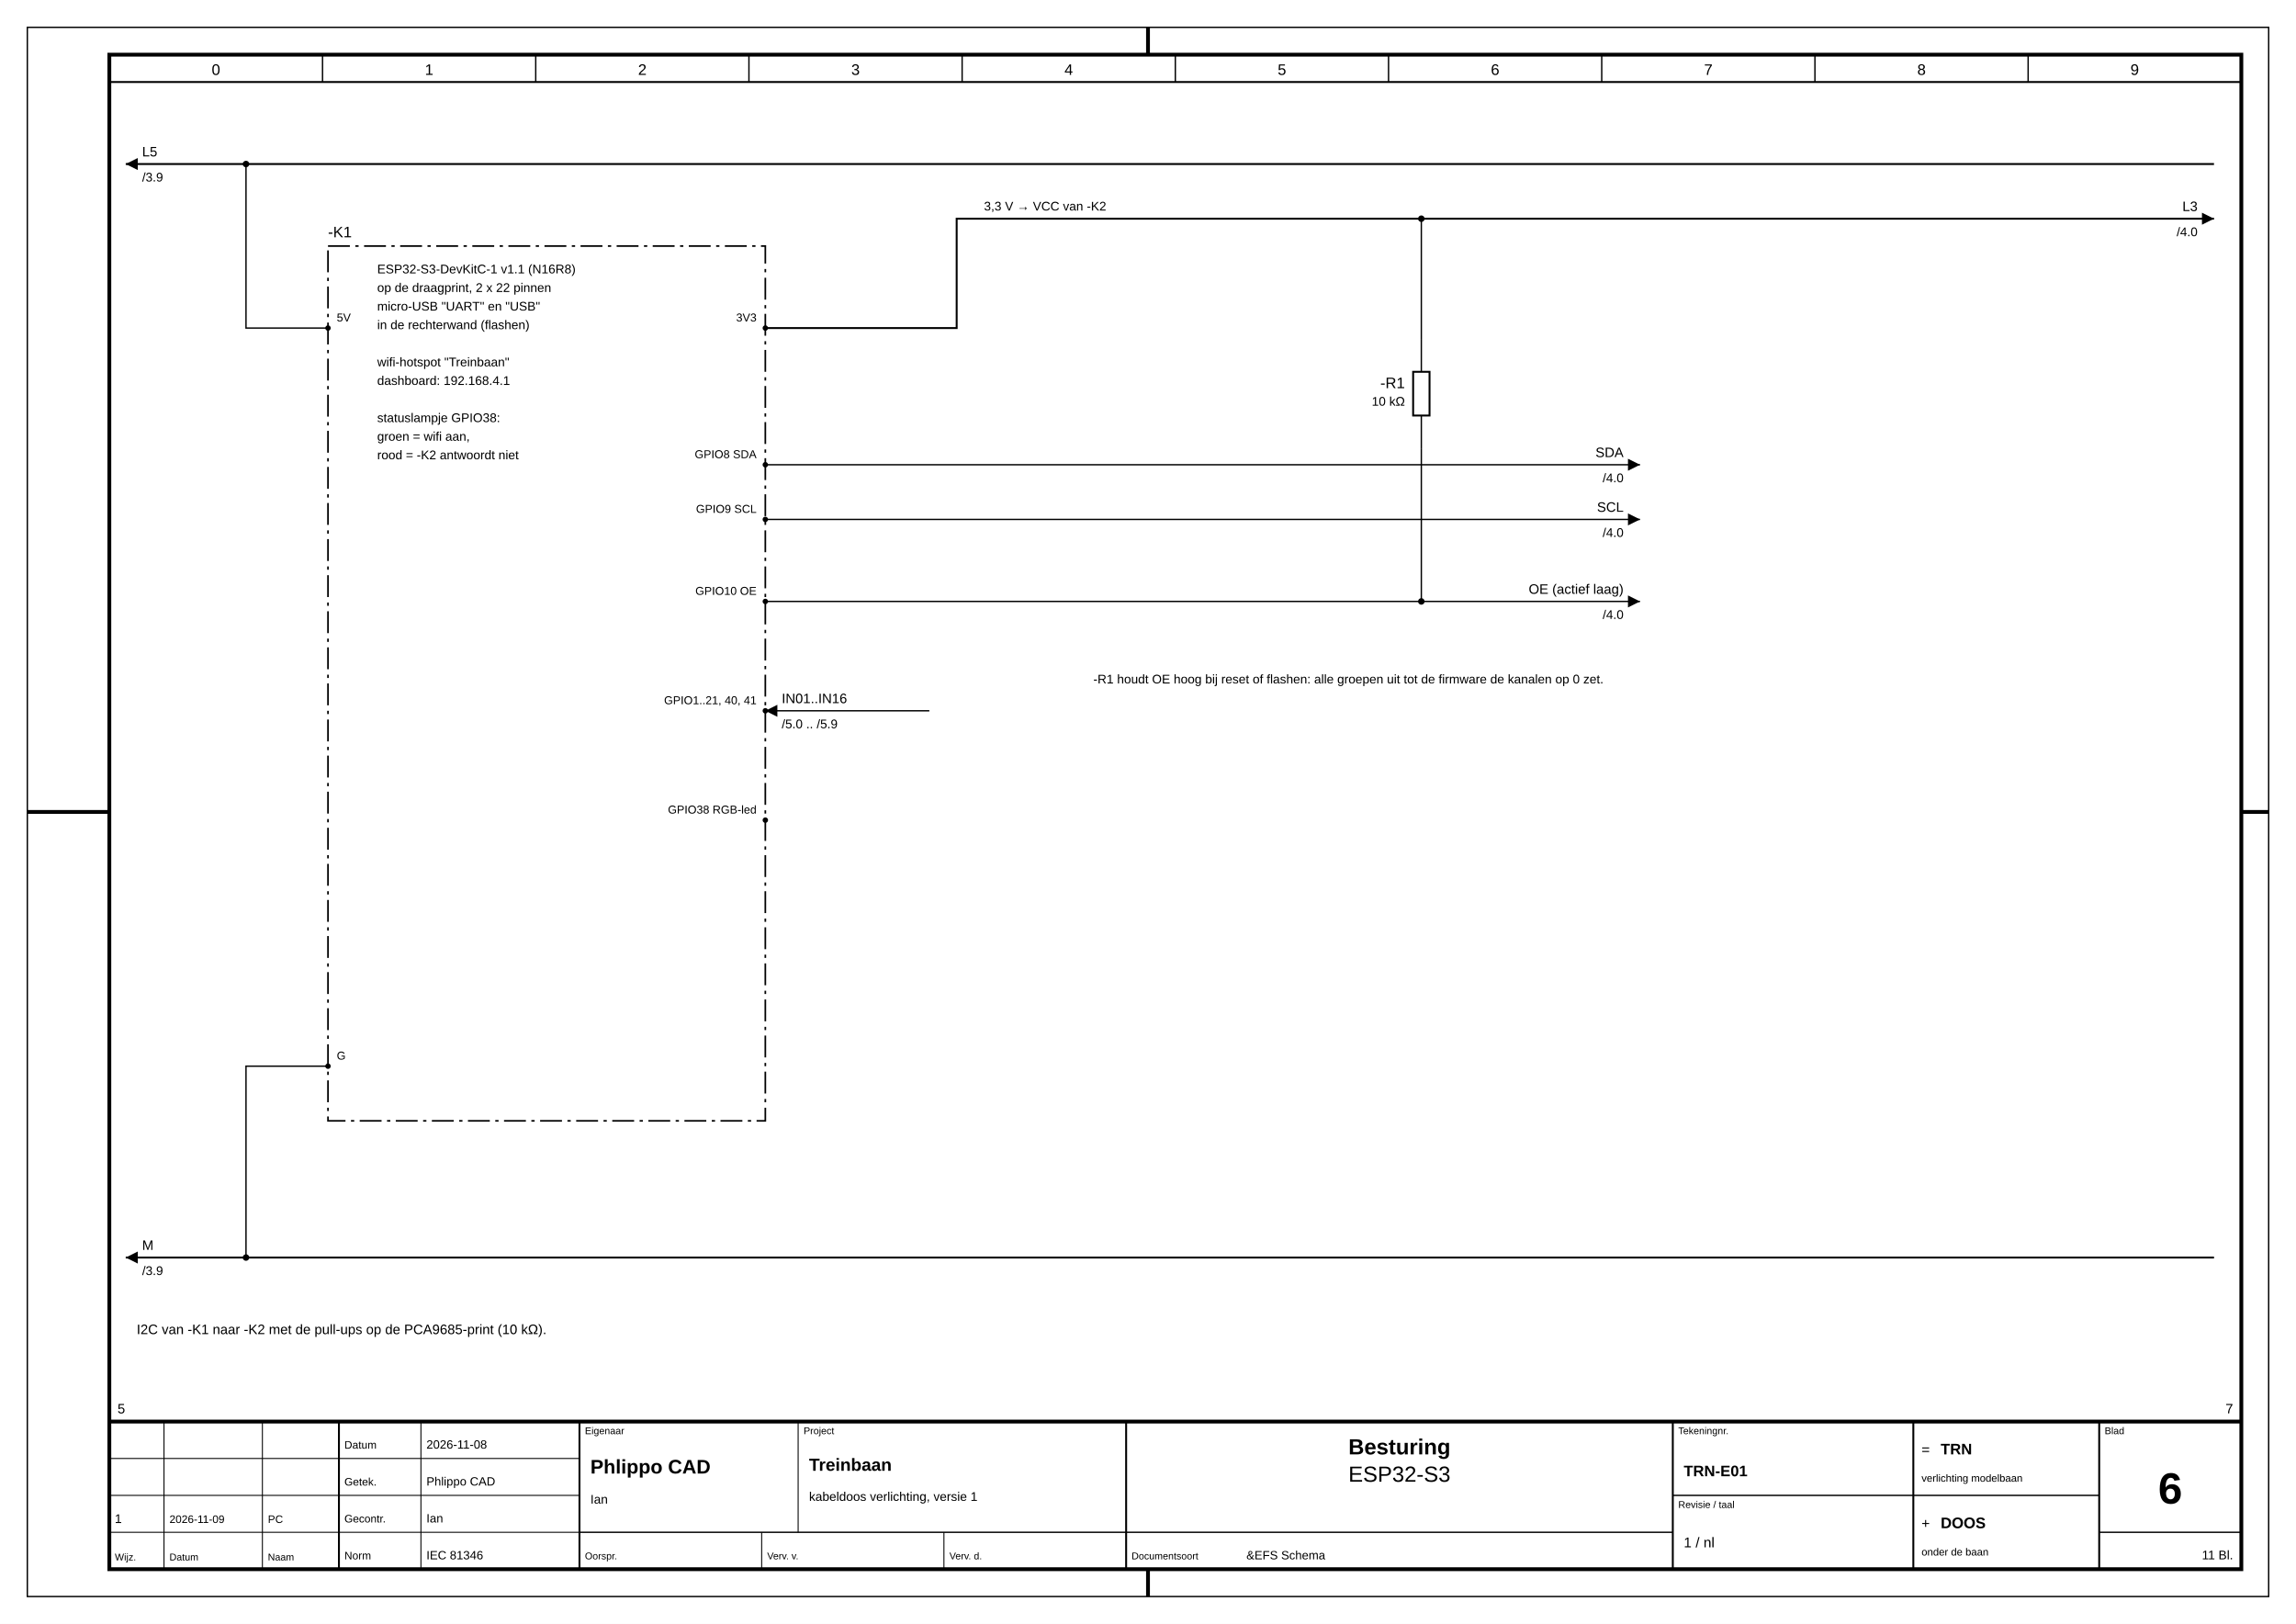
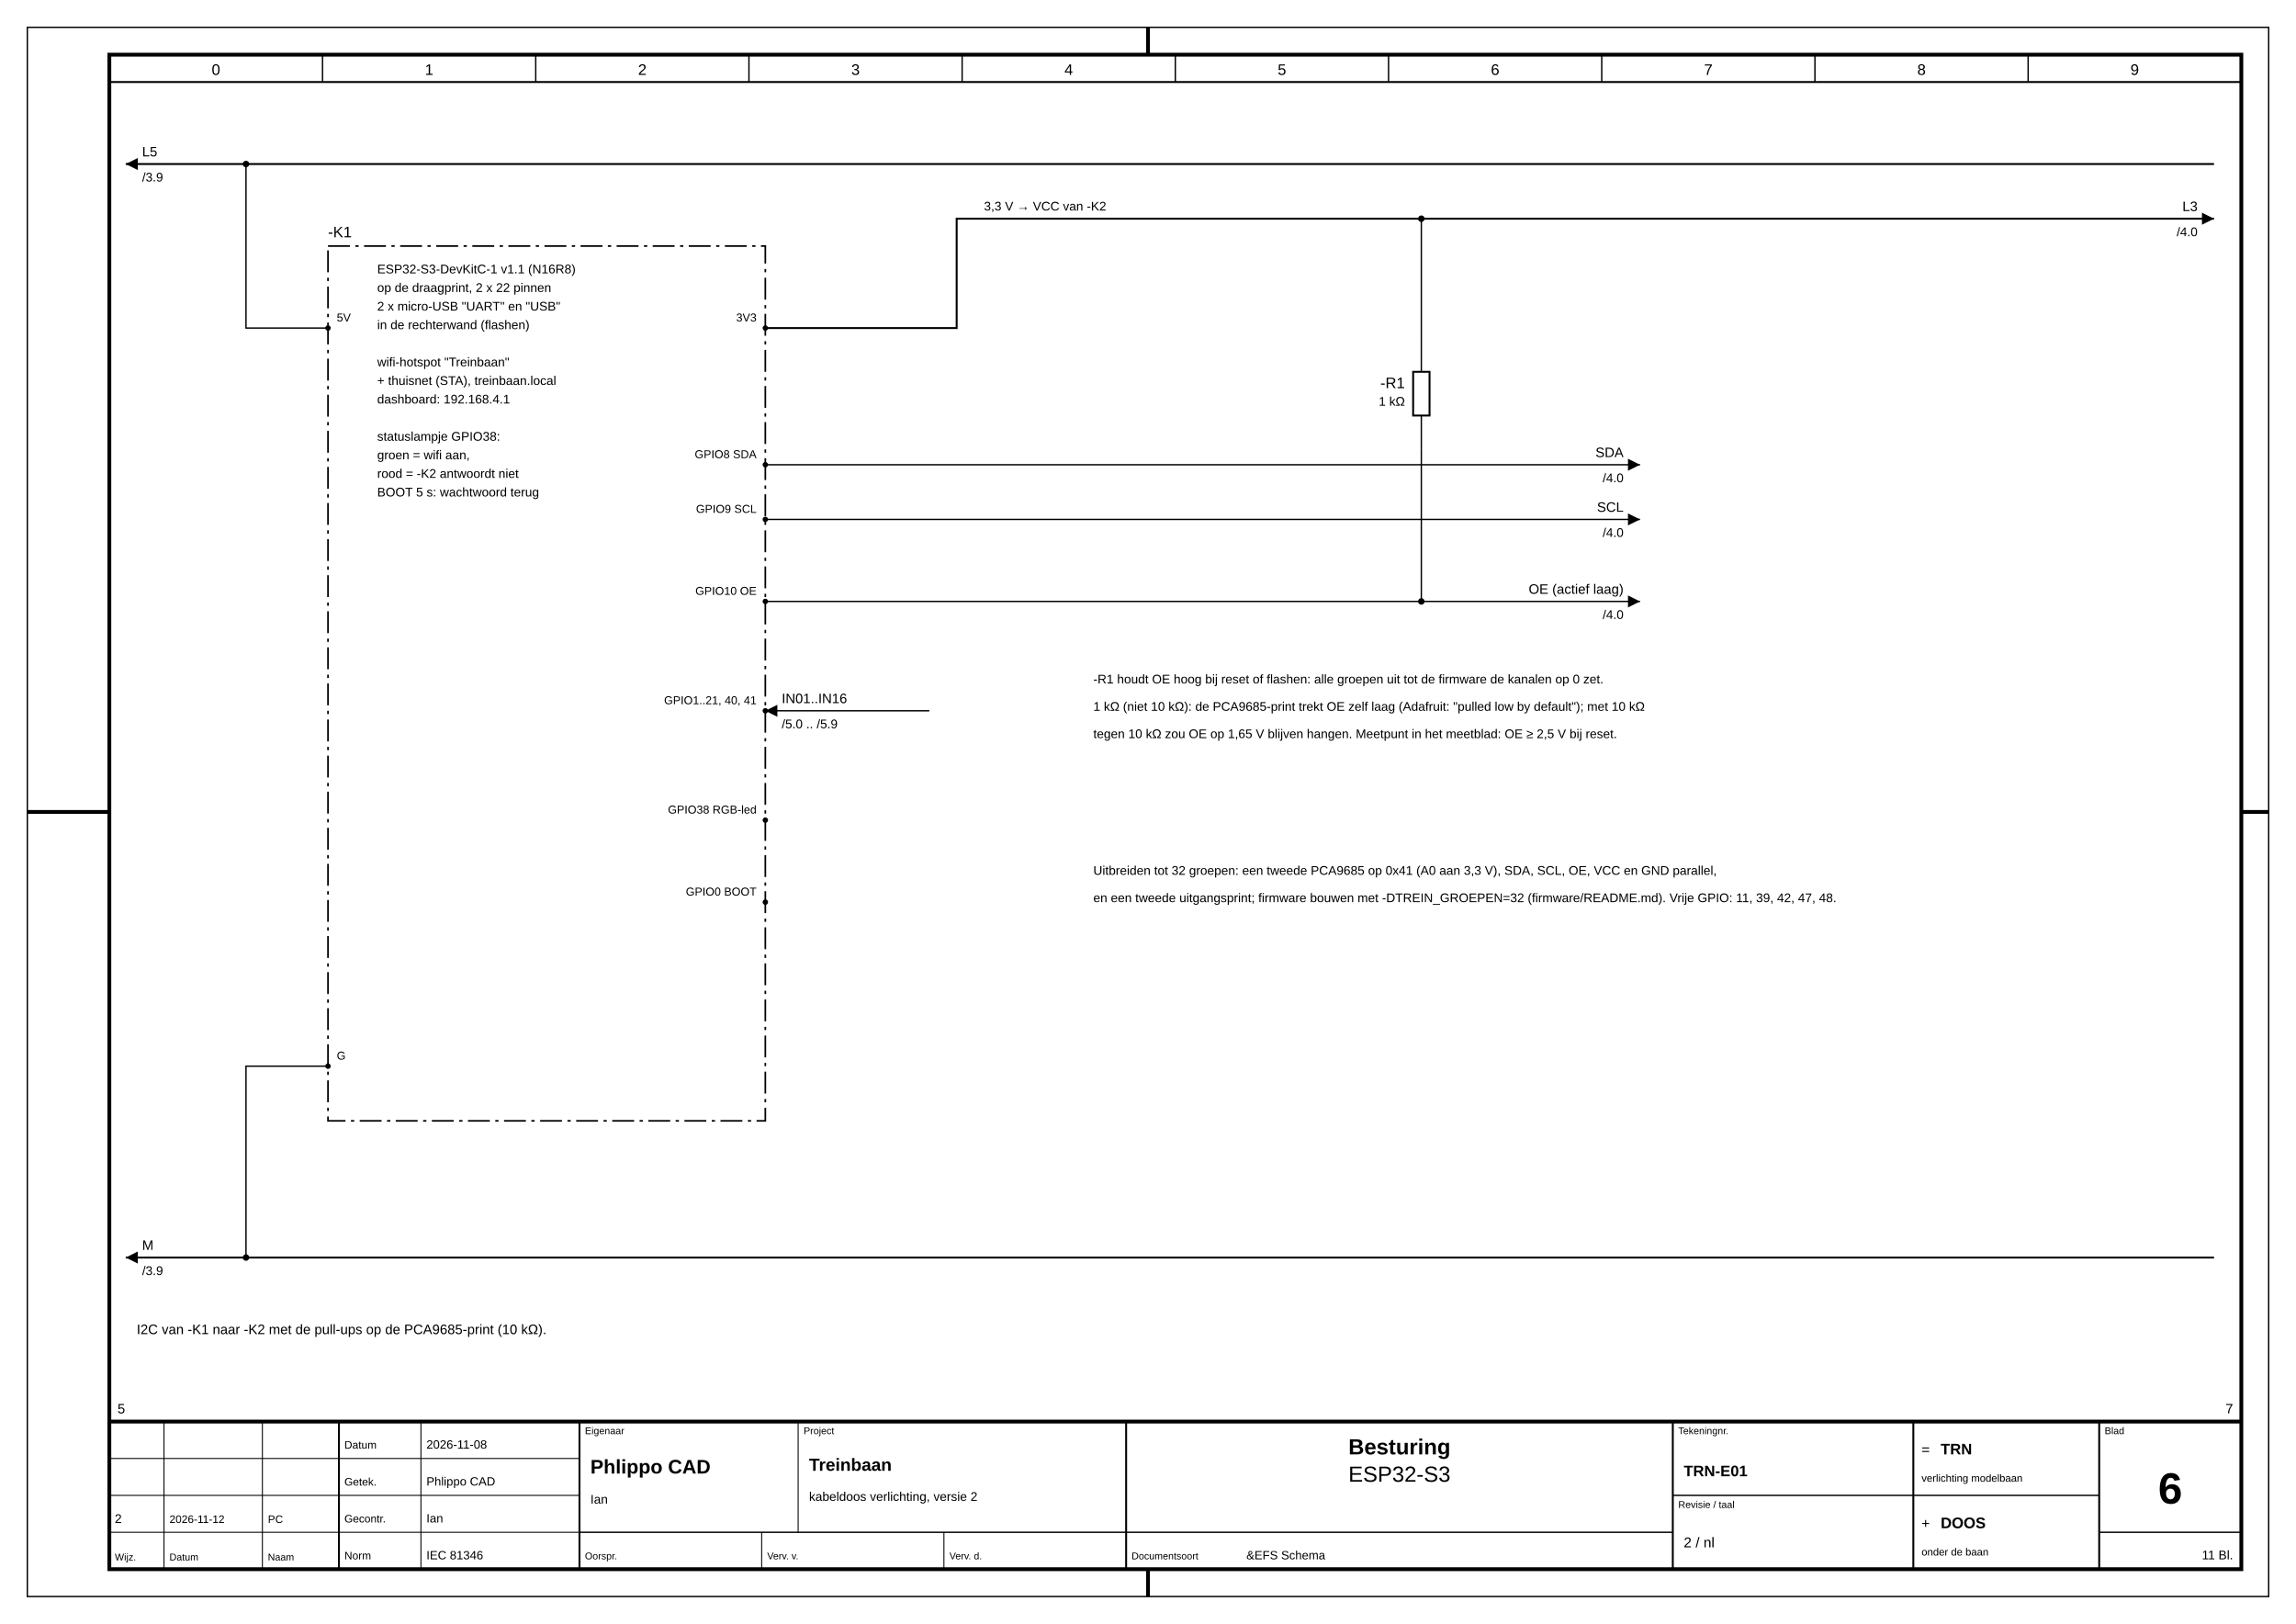
<svg xmlns="http://www.w3.org/2000/svg" viewBox="0 0 420 297" width="420mm" height="297mm" font-family="Arial, Helvetica, sans-serif">
  <rect width="420" height="297" fill="#fff" />
  <rect x="5" y="5" width="410" height="287" fill="none" stroke="#000" stroke-width="0.25" />
  <rect x="20" y="10" width="390" height="277" fill="none" stroke="#000" stroke-width="0.7" />
  <polyline points="210,5 210,10" fill="none" stroke="#000" stroke-width="0.7" />
  <polyline points="210,287 210,292" fill="none" stroke="#000" stroke-width="0.7" />
  <polyline points="5,148.5 20,148.5" fill="none" stroke="#000" stroke-width="0.7" />
  <polyline points="410,148.5 415,148.5" fill="none" stroke="#000" stroke-width="0.7" />
  <polyline points="20,15 410,15" fill="none" stroke="#000" stroke-width="0.35" />
  <text x="39.5" y="13.7" font-size="2.8" text-anchor="middle" fill="#000">0</text>
  <polyline points="59,10 59,15" fill="none" stroke="#000" stroke-width="0.25" />
  <text x="78.5" y="13.7" font-size="2.8" text-anchor="middle" fill="#000">1</text>
  <polyline points="98,10 98,15" fill="none" stroke="#000" stroke-width="0.25" />
  <text x="117.5" y="13.7" font-size="2.8" text-anchor="middle" fill="#000">2</text>
  <polyline points="137,10 137,15" fill="none" stroke="#000" stroke-width="0.25" />
  <text x="156.5" y="13.7" font-size="2.8" text-anchor="middle" fill="#000">3</text>
  <polyline points="176,10 176,15" fill="none" stroke="#000" stroke-width="0.25" />
  <text x="195.5" y="13.7" font-size="2.8" text-anchor="middle" fill="#000">4</text>
  <polyline points="215,10 215,15" fill="none" stroke="#000" stroke-width="0.25" />
  <text x="234.5" y="13.7" font-size="2.8" text-anchor="middle" fill="#000">5</text>
  <polyline points="254,10 254,15" fill="none" stroke="#000" stroke-width="0.25" />
  <text x="273.5" y="13.7" font-size="2.8" text-anchor="middle" fill="#000">6</text>
  <polyline points="293,10 293,15" fill="none" stroke="#000" stroke-width="0.25" />
  <text x="312.5" y="13.7" font-size="2.8" text-anchor="middle" fill="#000">7</text>
  <polyline points="332,10 332,15" fill="none" stroke="#000" stroke-width="0.25" />
  <text x="351.5" y="13.7" font-size="2.8" text-anchor="middle" fill="#000">8</text>
  <polyline points="371,10 371,15" fill="none" stroke="#000" stroke-width="0.25" />
  <text x="390.5" y="13.7" font-size="2.8" text-anchor="middle" fill="#000">9</text>
  <text x="21.5" y="258.5" font-size="2.5" text-anchor="start" fill="#000">5</text>
  <text x="408.5" y="258.5" font-size="2.5" text-anchor="end" fill="#000">7</text>
  <polyline points="20,260 410,260" fill="none" stroke="#000" stroke-width="0.7" />
  <polyline points="20,266.75 62,266.75" fill="none" stroke="#000" stroke-width="0.18" />
  <polyline points="20,273.5 62,273.5" fill="none" stroke="#000" stroke-width="0.18" />
  <polyline points="20,280.25 62,280.25" fill="none" stroke="#000" stroke-width="0.18" />
  <polyline points="30,260 30,287" fill="none" stroke="#000" stroke-width="0.18" />
  <polyline points="48,260 48,287" fill="none" stroke="#000" stroke-width="0.18" />
  <text x="21" y="285.4" font-size="1.8" text-anchor="start" fill="#000">Wijz.</text>
  <text x="31" y="285.4" font-size="1.8" text-anchor="start" fill="#000">Datum</text>
  <text x="49" y="285.4" font-size="1.8" text-anchor="start" fill="#000">Naam</text>
-   <text x="21" y="278.55" font-size="2.3" text-anchor="start" fill="#000">1</text>
-   <text x="31" y="278.55" font-size="2" text-anchor="start" fill="#000">2026-11-09</text>
+   <text x="21" y="278.55" font-size="2.3" text-anchor="start" fill="#000">2</text>
+   <text x="31" y="278.55" font-size="2" text-anchor="start" fill="#000">2026-11-12</text>
  <text x="49" y="278.55" font-size="2" text-anchor="start" fill="#000">PC</text>
  <polyline points="62,260 62,287" fill="none" stroke="#000" stroke-width="0.35" />
  <polyline points="62,266.75 106,266.75" fill="none" stroke="#000" stroke-width="0.18" />
  <polyline points="62,273.5 106,273.5" fill="none" stroke="#000" stroke-width="0.18" />
  <polyline points="62,280.25 106,280.25" fill="none" stroke="#000" stroke-width="0.18" />
  <polyline points="77,260 77,287" fill="none" stroke="#000" stroke-width="0.18" />
  <text x="63" y="264.95" font-size="2" text-anchor="start" fill="#000">Datum</text>
  <text x="78" y="264.95" font-size="2.2" text-anchor="start" fill="#000">2026-11-08</text>
  <text x="63" y="271.7" font-size="2" text-anchor="start" fill="#000">Getek.</text>
  <text x="78" y="271.7" font-size="2.2" text-anchor="start" fill="#000">Phlippo CAD</text>
  <text x="63" y="278.45" font-size="2" text-anchor="start" fill="#000">Gecontr.</text>
  <text x="78" y="278.45" font-size="2.2" text-anchor="start" fill="#000">Ian</text>
  <text x="63" y="285.2" font-size="2" text-anchor="start" fill="#000">Norm</text>
  <text x="78" y="285.2" font-size="2.2" text-anchor="start" fill="#000">IEC 81346</text>
  <polyline points="106,260 106,287" fill="none" stroke="#000" stroke-width="0.35" />
  <polyline points="106,280.25 206,280.25" fill="none" stroke="#000" stroke-width="0.25" />
  <polyline points="146,260 146,280.25" fill="none" stroke="#000" stroke-width="0.18" />
  <text x="107" y="262.3" font-size="1.8" text-anchor="start" fill="#000">Eigenaar</text>
  <text x="108" y="269.5" font-size="3.6" text-anchor="start" fill="#000" font-weight="700">Phlippo CAD</text>
  <text x="108" y="275" font-size="2.3" text-anchor="start" fill="#000">Ian</text>
  <text x="147" y="262.3" font-size="1.8" text-anchor="start" fill="#000">Project</text>
  <text x="148" y="269" font-size="3.2" text-anchor="start" fill="#000" font-weight="700">Treinbaan</text>
-   <text x="148" y="274.5" font-size="2.3" text-anchor="start" fill="#000">kabeldoos verlichting, versie 1</text>
+   <text x="148" y="274.5" font-size="2.3" text-anchor="start" fill="#000">kabeldoos verlichting, versie 2</text>
  <text x="107" y="285.2" font-size="1.8" text-anchor="start" fill="#000">Oorspr.</text>
  <text x="118" y="285.2" font-size="2" text-anchor="start" fill="#000" />
  <polyline points="139.33,280.25 139.33,287" fill="none" stroke="#000" stroke-width="0.18" />
  <text x="140.33" y="285.2" font-size="1.8" text-anchor="start" fill="#000">Verv. v.</text>
  <text x="151.33" y="285.2" font-size="2" text-anchor="start" fill="#000" />
  <polyline points="172.67,280.25 172.67,287" fill="none" stroke="#000" stroke-width="0.18" />
  <text x="173.67" y="285.2" font-size="1.8" text-anchor="start" fill="#000">Verv. d.</text>
  <text x="184.67" y="285.2" font-size="2" text-anchor="start" fill="#000" />
  <polyline points="206,260 206,287" fill="none" stroke="#000" stroke-width="0.35" />
  <polyline points="206,280.25 306,280.25" fill="none" stroke="#000" stroke-width="0.25" />
  <text x="256" y="266" font-size="4" text-anchor="middle" fill="#000" font-weight="700">Besturing</text>
  <text x="256" y="271" font-size="4" text-anchor="middle" fill="#000">ESP32-S3</text>
  <text x="207" y="285.2" font-size="1.8" text-anchor="start" fill="#000">Documentsoort</text>
  <text x="228" y="285.2" font-size="2.2" text-anchor="start" fill="#000">&amp;EFS  Schema</text>
  <polyline points="306,260 306,287" fill="none" stroke="#000" stroke-width="0.35" />
  <polyline points="306,273.5 350,273.5" fill="none" stroke="#000" stroke-width="0.25" />
  <text x="307" y="262.3" font-size="1.8" text-anchor="start" fill="#000">Tekeningnr.</text>
  <text x="308" y="270" font-size="2.8" text-anchor="start" fill="#000" font-weight="700">TRN-E01</text>
  <text x="307" y="275.8" font-size="1.8" text-anchor="start" fill="#000">Revisie / taal</text>
-   <text x="308" y="283" font-size="2.6" text-anchor="start" fill="#000">1 / nl</text>
+   <text x="308" y="283" font-size="2.6" text-anchor="start" fill="#000">2 / nl</text>
  <polyline points="350,260 350,287" fill="none" stroke="#000" stroke-width="0.35" />
  <polyline points="350,273.5 384,273.5" fill="none" stroke="#000" stroke-width="0.25" />
  <text x="351.5" y="266" font-size="2.6" text-anchor="start" fill="#000">=</text>
  <text x="355" y="266" font-size="2.8" text-anchor="start" fill="#000" font-weight="700">TRN</text>
  <text x="351.5" y="271" font-size="1.9" text-anchor="start" fill="#000">verlichting modelbaan</text>
  <text x="351.5" y="279.5" font-size="2.6" text-anchor="start" fill="#000">+</text>
  <text x="355" y="279.5" font-size="2.8" text-anchor="start" fill="#000" font-weight="700">DOOS</text>
  <text x="351.5" y="284.5" font-size="1.9" text-anchor="start" fill="#000">onder de baan</text>
  <polyline points="384,260 384,287" fill="none" stroke="#000" stroke-width="0.35" />
  <polyline points="384,280.25 410,280.25" fill="none" stroke="#000" stroke-width="0.25" />
  <text x="385" y="262.3" font-size="1.8" text-anchor="start" fill="#000">Blad</text>
  <text x="397" y="275" font-size="8" text-anchor="middle" fill="#000" font-weight="700">6</text>
  <text x="408.5" y="285.2" font-size="2.3" text-anchor="end" fill="#000">11 Bl.</text>
  <polyline points="23,30 405,30" fill="none" stroke="#000" stroke-width="0.35" />
  <polygon points="23,30 25.2,28.9 25.2,31.1" fill="#000" />
  <text x="26" y="28.6" font-size="2.5" text-anchor="start" fill="#000">L5</text>
  <text x="26" y="33.2" font-size="2.3" text-anchor="start" fill="#000">/3.9</text>
  <polyline points="23,230 405,230" fill="none" stroke="#000" stroke-width="0.35" />
  <polygon points="23,230 25.2,228.9 25.2,231.1" fill="#000" />
  <text x="26" y="228.6" font-size="2.5" text-anchor="start" fill="#000">M</text>
  <text x="26" y="233.2" font-size="2.3" text-anchor="start" fill="#000">/3.9</text>
  <rect x="60" y="45" width="80" height="160" fill="none" stroke="#000" stroke-width="0.3" stroke-dasharray="4 1 0.6 1" />
  <text x="60" y="43.4" font-size="2.8" text-anchor="start" fill="#000">-K1</text>
  <text x="69" y="50" font-size="2.3" text-anchor="start" fill="#000">ESP32-S3-DevKitC-1 v1.1 (N16R8)</text>
  <text x="69" y="53.4" font-size="2.3" text-anchor="start" fill="#000">op de draagprint, 2 x 22 pinnen</text>
-   <text x="69" y="56.8" font-size="2.3" text-anchor="start" fill="#000">micro-USB "UART" en "USB"</text>
+   <text x="69" y="56.8" font-size="2.3" text-anchor="start" fill="#000">2 x micro-USB "UART" en "USB"</text>
  <text x="69" y="60.2" font-size="2.3" text-anchor="start" fill="#000">in de rechterwand (flashen)</text>
  <text x="69" y="63.6" font-size="2.3" text-anchor="start" fill="#000" />
  <text x="69" y="67" font-size="2.3" text-anchor="start" fill="#000">wifi-hotspot "Treinbaan"</text>
-   <text x="69" y="70.4" font-size="2.3" text-anchor="start" fill="#000">dashboard: 192.168.4.1</text>
-   <text x="69" y="73.8" font-size="2.3" text-anchor="start" fill="#000" />
-   <text x="69" y="77.2" font-size="2.3" text-anchor="start" fill="#000">statuslampje GPIO38:</text>
-   <text x="69" y="80.6" font-size="2.3" text-anchor="start" fill="#000">groen = wifi aan,</text>
-   <text x="69" y="84" font-size="2.3" text-anchor="start" fill="#000">rood = -K2 antwoordt niet</text>
+   <text x="69" y="70.4" font-size="2.3" text-anchor="start" fill="#000">+ thuisnet (STA), treinbaan.local</text>
+   <text x="69" y="73.8" font-size="2.3" text-anchor="start" fill="#000">dashboard: 192.168.4.1</text>
+   <text x="69" y="77.2" font-size="2.3" text-anchor="start" fill="#000" />
+   <text x="69" y="80.6" font-size="2.3" text-anchor="start" fill="#000">statuslampje GPIO38:</text>
+   <text x="69" y="84" font-size="2.3" text-anchor="start" fill="#000">groen = wifi aan,</text>
+   <text x="69" y="87.4" font-size="2.3" text-anchor="start" fill="#000">rood = -K2 antwoordt niet</text>
+   <text x="69" y="90.8" font-size="2.3" text-anchor="start" fill="#000">BOOT 5 s: wachtwoord terug</text>
  <circle cx="60" cy="60" r="0.5" fill="#000" />
  <text x="61.6" y="58.8" font-size="2.1" text-anchor="start" fill="#000">5V</text>
  <circle cx="60" cy="195" r="0.5" fill="#000" />
  <text x="61.6" y="193.8" font-size="2.1" text-anchor="start" fill="#000">G</text>
  <circle cx="140" cy="60" r="0.5" fill="#000" />
  <text x="138.4" y="58.8" font-size="2.1" text-anchor="end" fill="#000">3V3</text>
  <circle cx="140" cy="85" r="0.5" fill="#000" />
  <text x="138.4" y="83.8" font-size="2.1" text-anchor="end" fill="#000">GPIO8 SDA</text>
  <circle cx="140" cy="95" r="0.5" fill="#000" />
  <text x="138.4" y="93.8" font-size="2.1" text-anchor="end" fill="#000">GPIO9 SCL</text>
  <circle cx="140" cy="110" r="0.5" fill="#000" />
  <text x="138.4" y="108.8" font-size="2.1" text-anchor="end" fill="#000">GPIO10 OE</text>
  <circle cx="140" cy="130" r="0.5" fill="#000" />
  <text x="138.4" y="128.8" font-size="2.1" text-anchor="end" fill="#000">GPIO1..21, 40, 41</text>
  <circle cx="140" cy="150" r="0.5" fill="#000" />
  <text x="138.4" y="148.8" font-size="2.1" text-anchor="end" fill="#000">GPIO38 RGB-led</text>
+   <circle cx="140" cy="165" r="0.5" fill="#000" />
+   <text x="138.4" y="163.8" font-size="2.1" text-anchor="end" fill="#000">GPIO0 BOOT</text>
  <circle cx="45" cy="30" r="0.6" fill="#000" />
  <polyline points="45,30 45,60 60,60" fill="none" stroke="#000" stroke-width="0.25" />
  <polyline points="60,195 45,195 45,230" fill="none" stroke="#000" stroke-width="0.25" />
  <circle cx="45" cy="230" r="0.6" fill="#000" />
  <polyline points="140,60 175,60 175,40 405,40" fill="none" stroke="#000" stroke-width="0.35" />
  <polygon points="405,40 402.8,38.9 402.8,41.1" fill="#000" />
  <text x="402" y="38.6" font-size="2.5" text-anchor="end" fill="#000">L3</text>
  <text x="402" y="43.2" font-size="2.3" text-anchor="end" fill="#000">/4.0</text>
  <text x="180" y="38.5" font-size="2.3" text-anchor="start" fill="#000">3,3 V → VCC van -K2</text>
  <polyline points="140,85 300,85" fill="none" stroke="#000" stroke-width="0.25" />
  <polyline points="140,95 300,95" fill="none" stroke="#000" stroke-width="0.25" />
  <polygon points="300,85 297.8,83.9 297.8,86.1" fill="#000" />
  <text x="297" y="83.6" font-size="2.5" text-anchor="end" fill="#000">SDA</text>
  <text x="297" y="88.2" font-size="2.3" text-anchor="end" fill="#000">/4.0</text>
  <polygon points="300,95 297.8,93.9 297.8,96.1" fill="#000" />
  <text x="297" y="93.6" font-size="2.5" text-anchor="end" fill="#000">SCL</text>
  <text x="297" y="98.2" font-size="2.3" text-anchor="end" fill="#000">/4.0</text>
  <polyline points="140,110 300,110" fill="none" stroke="#000" stroke-width="0.25" />
  <polygon points="300,110 297.8,108.9 297.8,111.1" fill="#000" />
  <text x="297" y="108.6" font-size="2.5" text-anchor="end" fill="#000">OE (actief laag)</text>
  <text x="297" y="113.2" font-size="2.3" text-anchor="end" fill="#000">/4.0</text>
  <circle cx="260" cy="40" r="0.6" fill="#000" />
  <polyline points="260,40 260,62" fill="none" stroke="#000" stroke-width="0.25" />
  <polyline points="260,62 260,68" fill="none" stroke="#000" stroke-width="0.25" />
  <rect x="258.5" y="68" width="3" height="8" fill="none" stroke="#000" stroke-width="0.35" />
  <polyline points="260,76 260,82" fill="none" stroke="#000" stroke-width="0.25" />
  <text x="257" y="71" font-size="2.8" text-anchor="end" fill="#000">-R1</text>
-   <text x="257" y="74.2" font-size="2.3" text-anchor="end" fill="#000">10 kΩ</text>
+   <text x="257" y="74.2" font-size="2.3" text-anchor="end" fill="#000">1 kΩ</text>
  <polyline points="260,82 260,110" fill="none" stroke="#000" stroke-width="0.25" />
  <circle cx="260" cy="110" r="0.6" fill="#000" />
  <text x="200" y="125" font-size="2.3" text-anchor="start" fill="#000">-R1 houdt OE hoog bij reset of flashen: alle groepen uit tot de firmware de kanalen op 0 zet.</text>
+   <text x="200" y="130" font-size="2.3" text-anchor="start" fill="#000">1 kΩ (niet 10 kΩ): de PCA9685-print trekt OE zelf laag (Adafruit: "pulled low by default"); met 10 kΩ</text>
+   <text x="200" y="135" font-size="2.3" text-anchor="start" fill="#000">tegen 10 kΩ zou OE op 1,65 V blijven hangen. Meetpunt in het meetblad: OE ≥ 2,5 V bij reset.</text>
  <polyline points="140,130 170,130" fill="none" stroke="#000" stroke-width="0.25" />
  <polygon points="140,130 142.2,128.9 142.2,131.1" fill="#000" />
  <text x="143" y="128.6" font-size="2.5" text-anchor="start" fill="#000">IN01..IN16</text>
  <text x="143" y="133.2" font-size="2.3" text-anchor="start" fill="#000">/5.0 .. /5.9</text>
+   <text x="200" y="160" font-size="2.3" text-anchor="start" fill="#000">Uitbreiden tot 32 groepen: een tweede PCA9685 op 0x41 (A0 aan 3,3 V), SDA, SCL, OE, VCC en GND parallel,</text>
+   <text x="200" y="165" font-size="2.3" text-anchor="start" fill="#000">en een tweede uitgangsprint; firmware bouwen met -DTREIN_GROEPEN=32 (firmware/README.md). Vrije GPIO: 11, 39, 42, 47, 48.</text>
  <text x="25" y="244" font-size="2.5" text-anchor="start" fill="#000">I2C van -K1 naar -K2 met de pull-ups op de PCA9685-print (10 kΩ).</text>
</svg>
